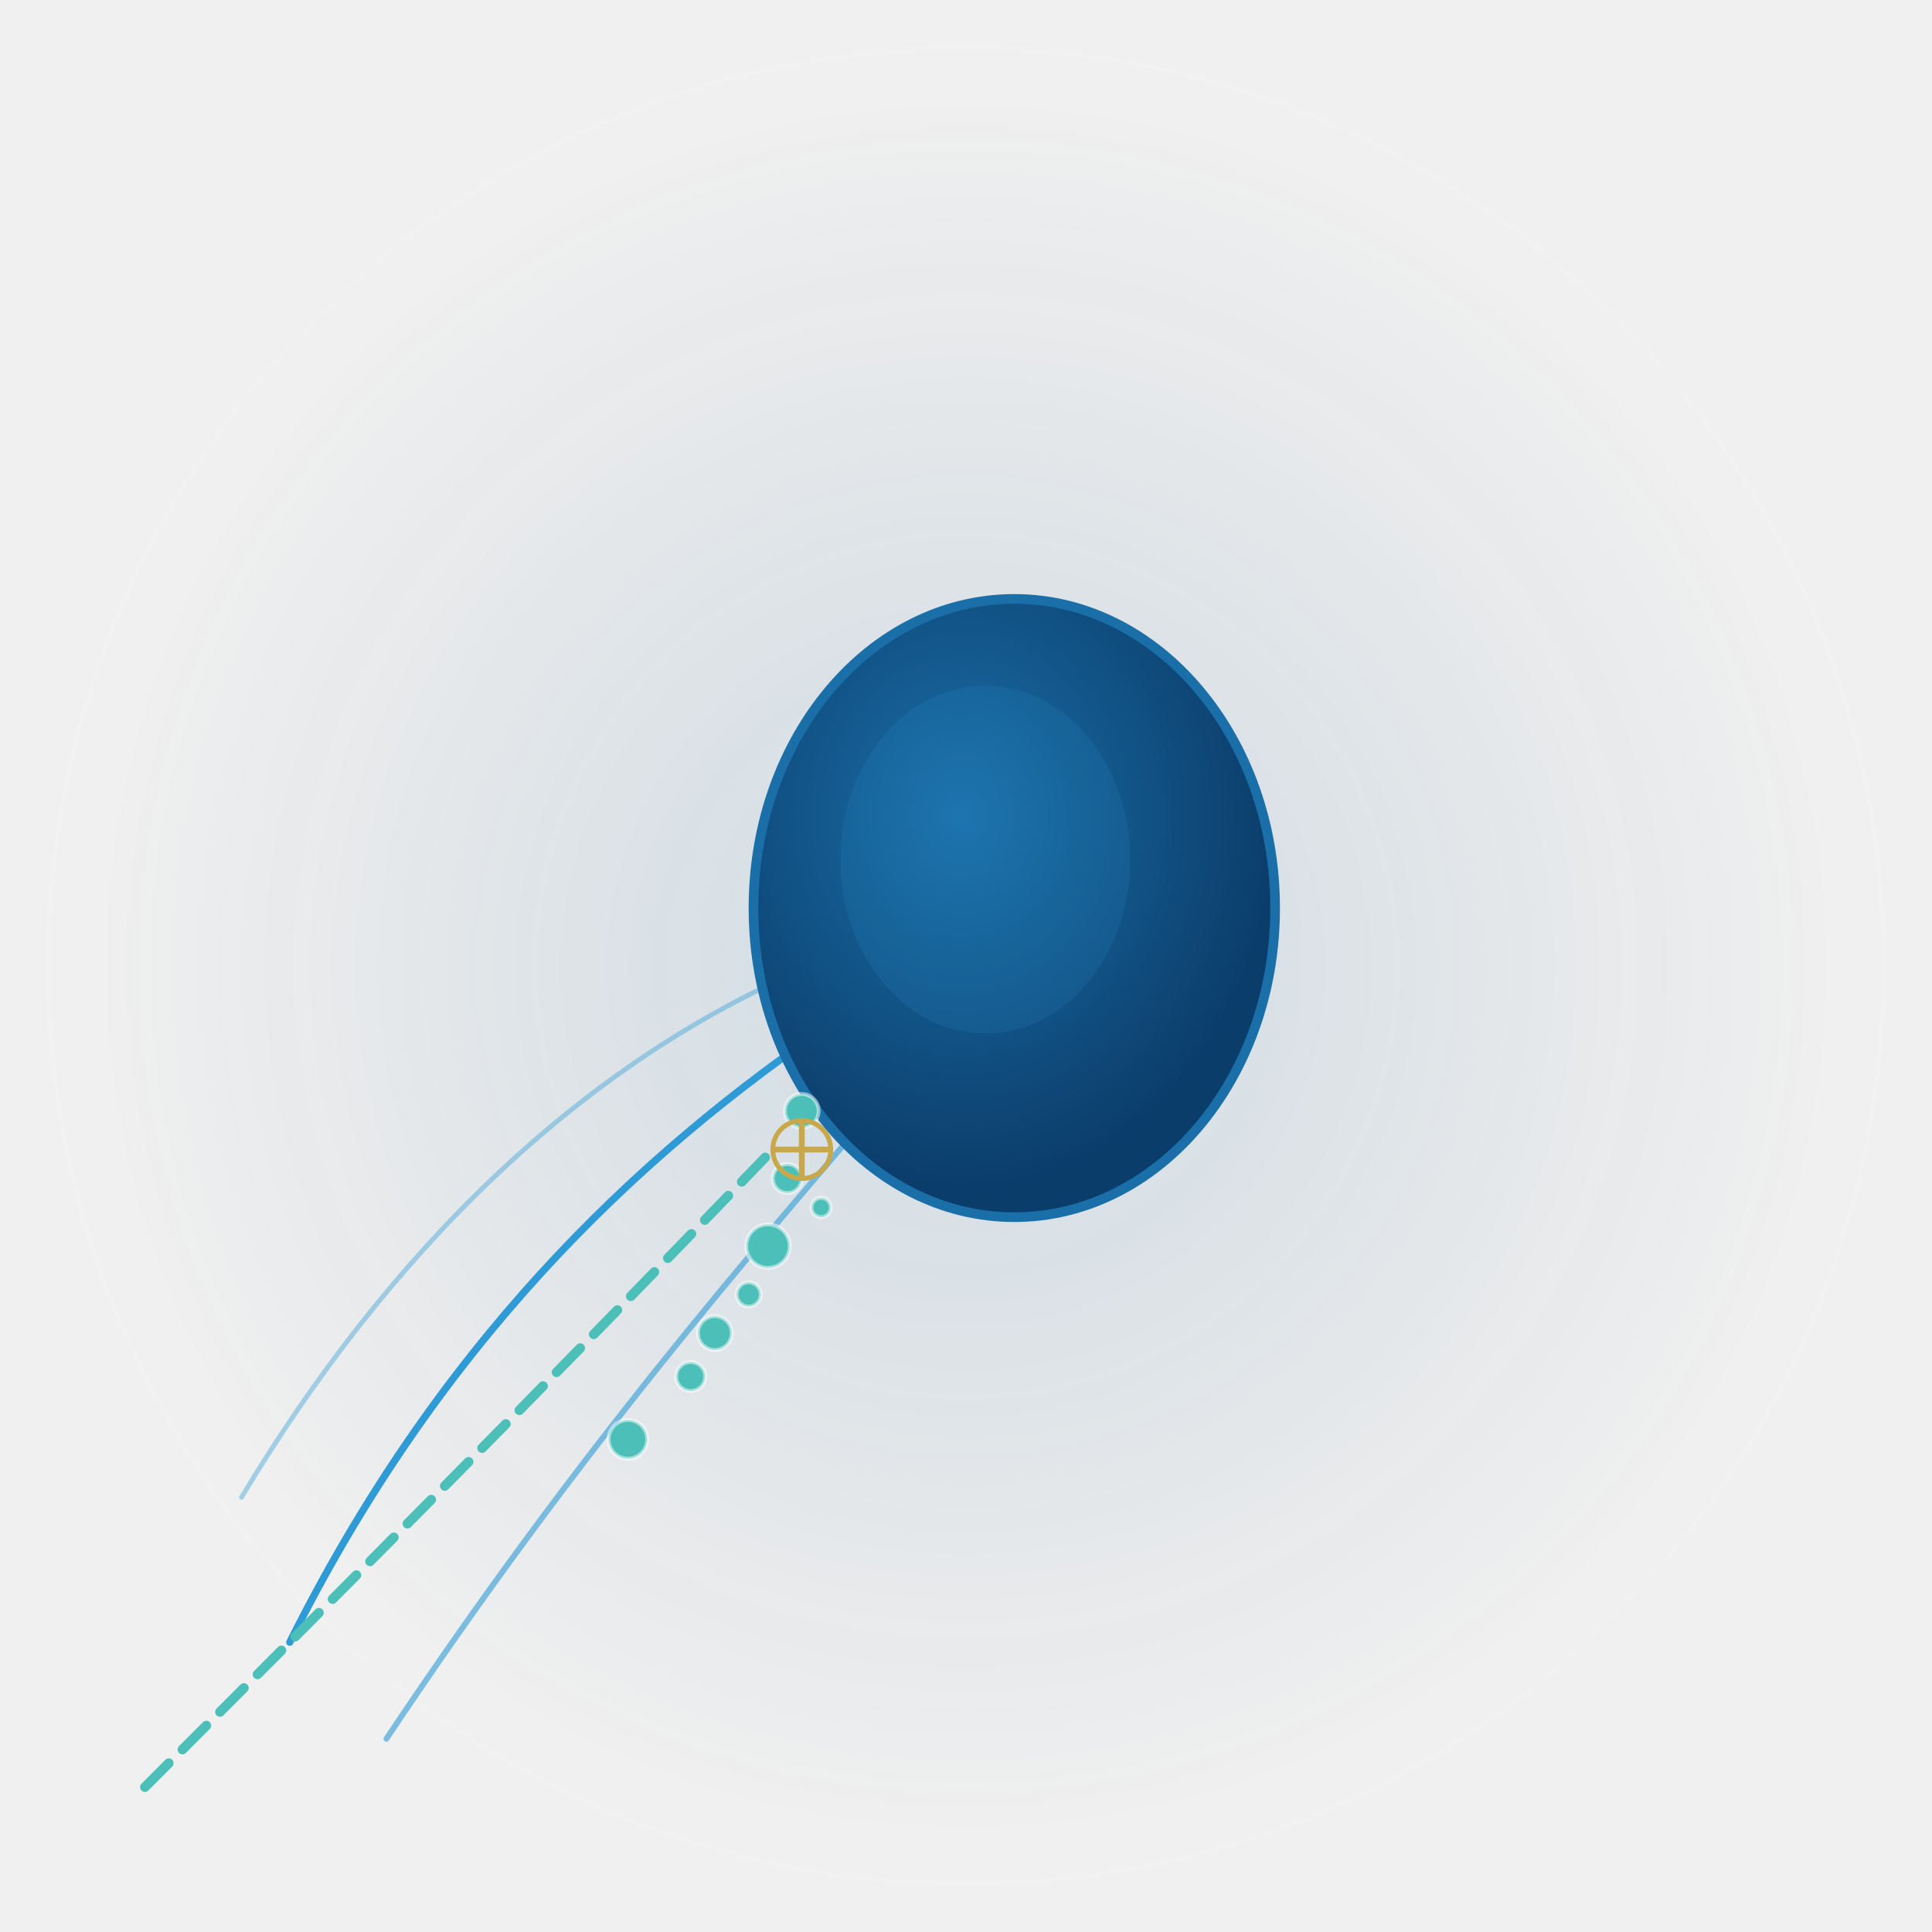
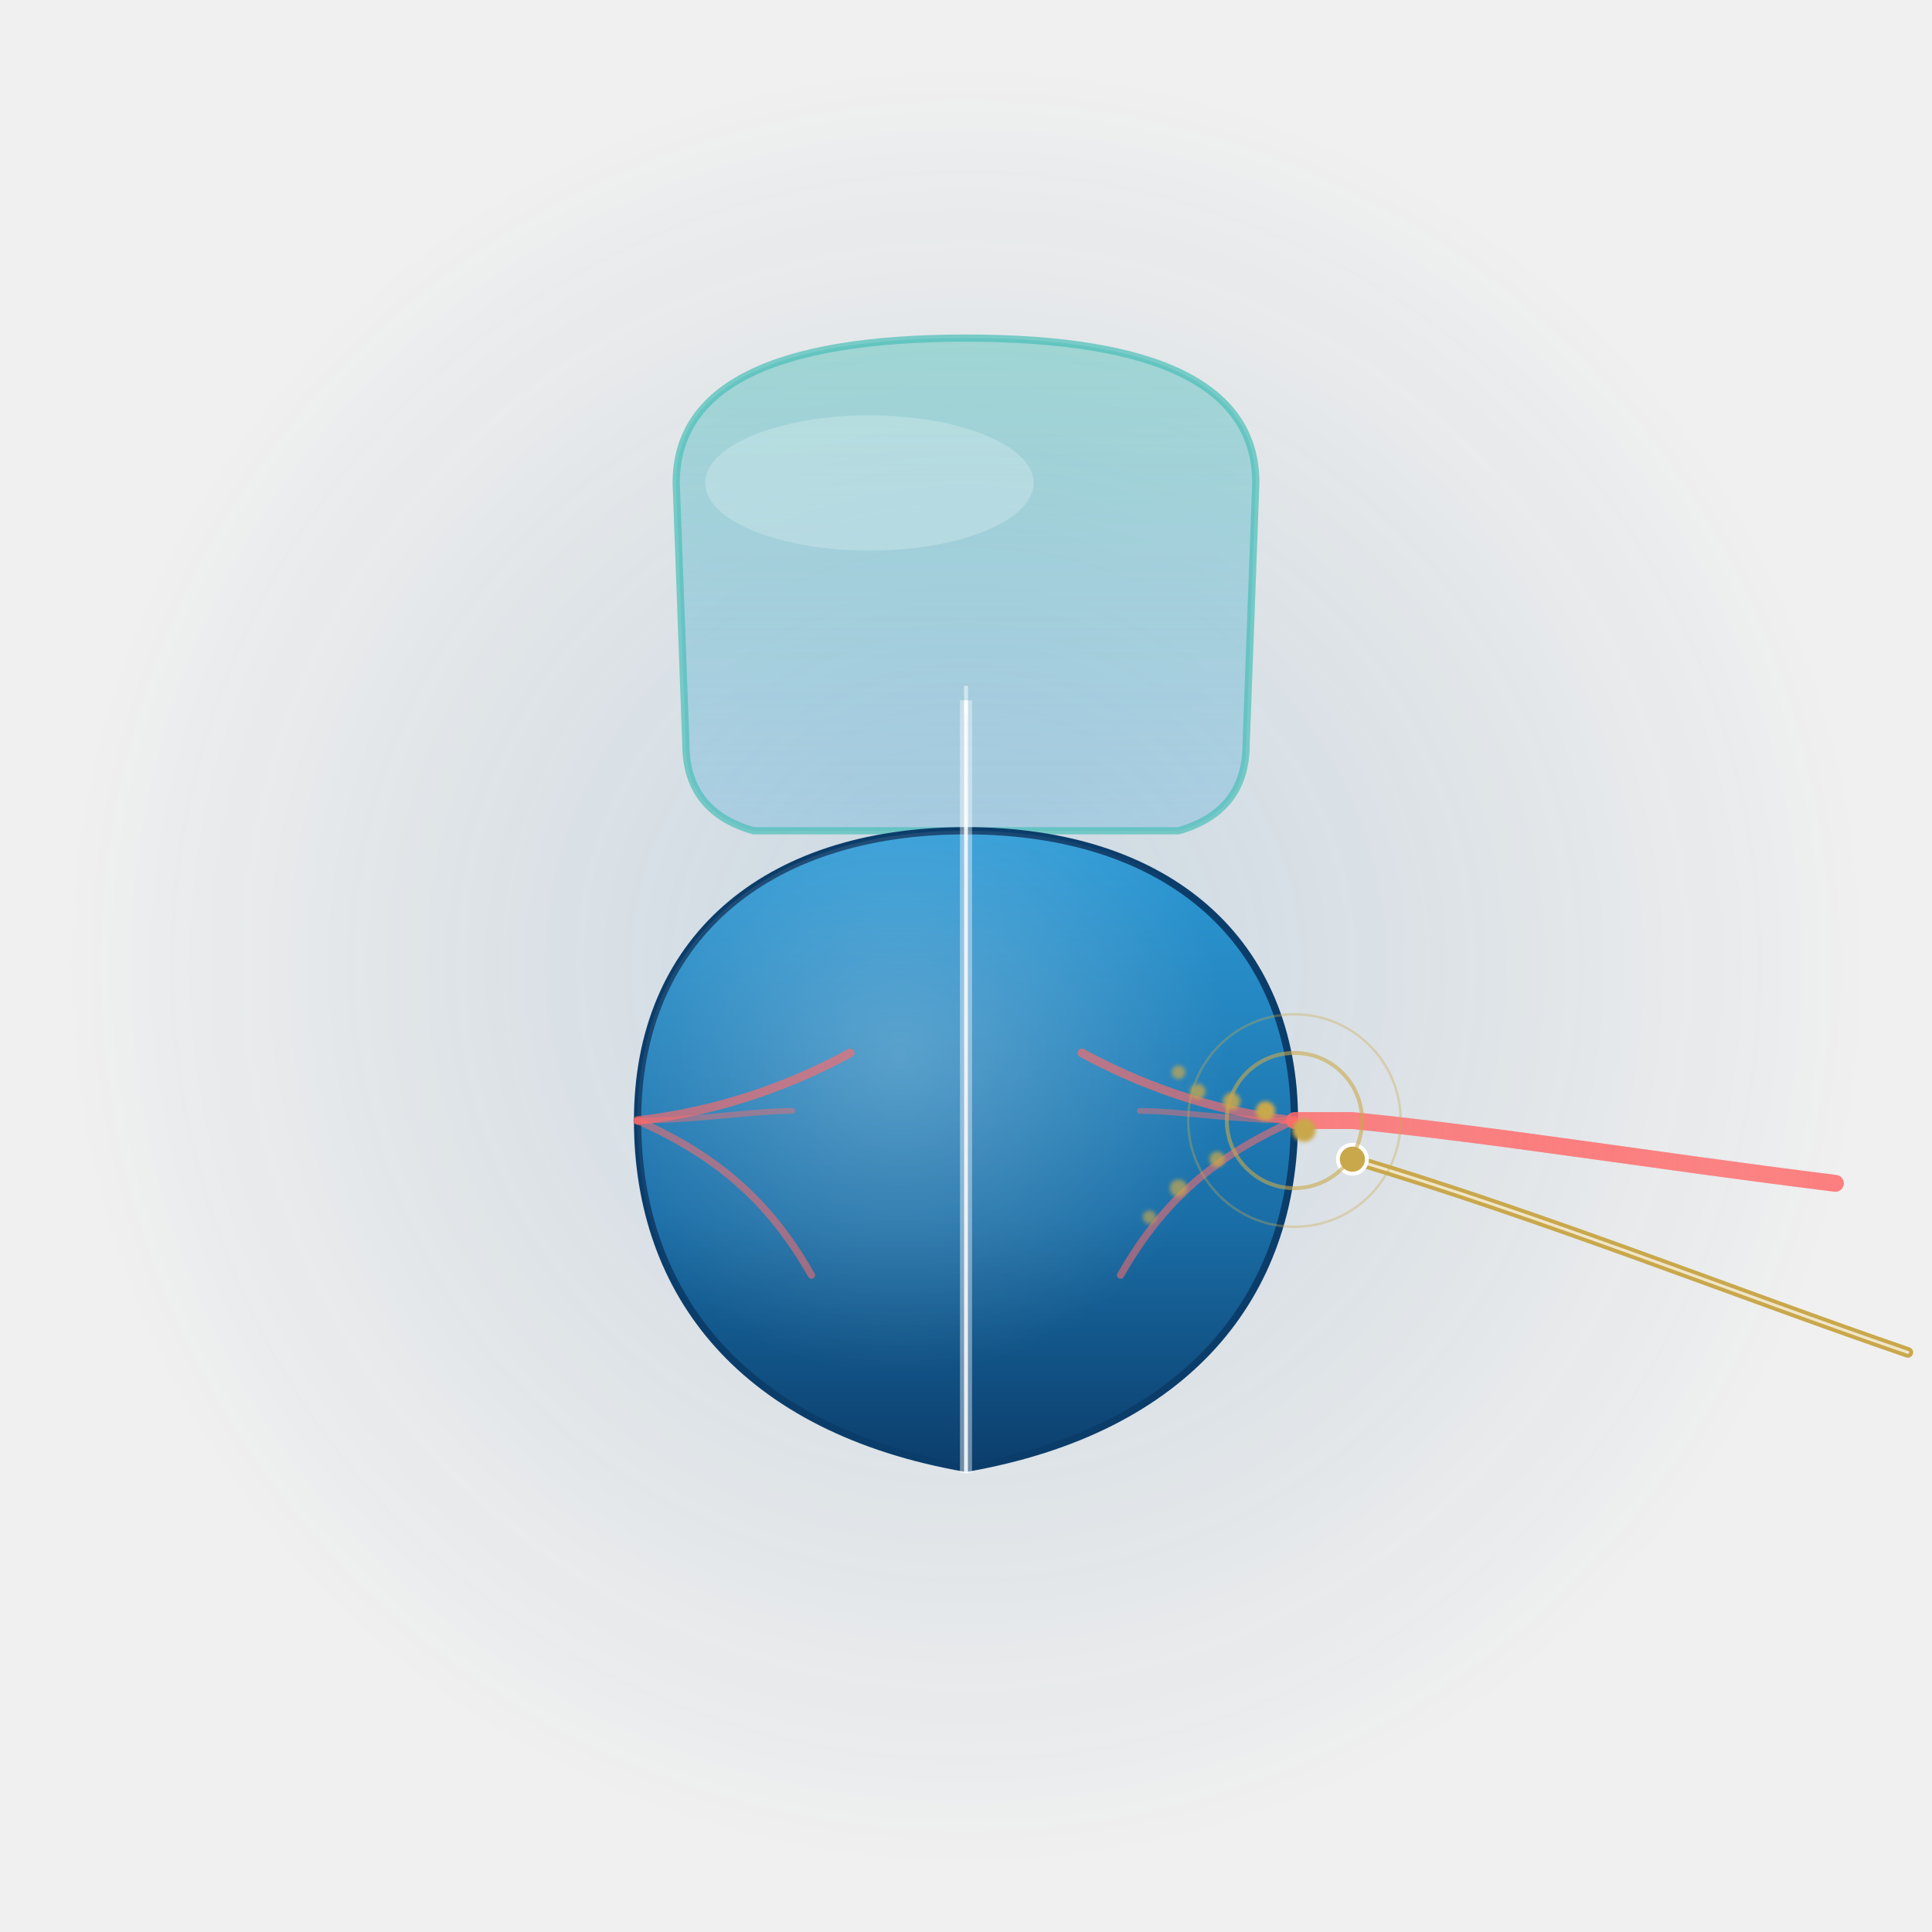
<svg xmlns="http://www.w3.org/2000/svg" viewBox="0 0 400 400" role="img">
  <defs>
-     <radialGradient id="pae-glow" cx="50%" cy="50%" r="50%">
-       <stop offset="0%" stop-color="#1A6FA8" stop-opacity="0.15" />
+     <radialGradient id="pae-bg" cx="50%" cy="50%" r="50%">
+       <stop offset="0%" stop-color="#1A6FA8" stop-opacity="0.18" />
      <stop offset="100%" stop-color="#0B3D6B" stop-opacity="0" />
    </radialGradient>
-     <radialGradient id="pae-ovoid" cx="40%" cy="35%" r="60%">
-       <stop offset="0%" stop-color="#1A6FA8" />
+     <linearGradient id="pae-bladder" x1="0" y1="0" x2="0" y2="1">
+       <stop offset="0%" stop-color="#4BBFB8" stop-opacity="0.45" />
+       <stop offset="100%" stop-color="#2E9BD6" stop-opacity="0.25" />
+     </linearGradient>
+     <linearGradient id="pae-prostate" x1="0" y1="0" x2="0" y2="1">
+       <stop offset="0%" stop-color="#2E9BD6" />
+       <stop offset="60%" stop-color="#1A6FA8" />
      <stop offset="100%" stop-color="#0B3D6B" />
+     </linearGradient>
+     <radialGradient id="pae-prostate-hl" cx="40%" cy="35%" r="50%">
+       <stop offset="0%" stop-color="#FFFFFF" stop-opacity="0.25" />
+       <stop offset="100%" stop-color="#FFFFFF" stop-opacity="0" />
    </radialGradient>
-     <marker id="pae-dot" markerWidth="6" markerHeight="6" refX="3" refY="3">
-       <circle cx="3" cy="3" r="2.5" fill="#4BBFB8" />
-     </marker>
+     <linearGradient id="pae-artery" x1="0" y1="0" x2="1" y2="0">
+       <stop offset="0%" stop-color="#FF6B6B" stop-opacity="0" />
+       <stop offset="40%" stop-color="#FF6B6B" stop-opacity="0.55" />
+       <stop offset="100%" stop-color="#FF6B6B" stop-opacity="0.85" />
+     </linearGradient>
+     <filter id="pae-soft" x="-20%" y="-20%" width="140%" height="140%">
+       <feGaussianBlur stdDeviation="0.4" />
+     </filter>
  </defs>
-   <circle cx="200" cy="200" r="178" fill="url(#pae-glow)" />
-   <circle cx="200" cy="200" r="190" fill="none" stroke="#FFFFFF" stroke-width="1" stroke-opacity="0.06" />
-   <path d="M60 340 C90 280, 130 240, 175 210" fill="none" stroke="#2E9BD6" stroke-width="1.5" stroke-linecap="round" />
-   <path d="M80 360 C120 300, 155 260, 185 225" fill="none" stroke="#2E9BD6" stroke-width="1.2" stroke-linecap="round" stroke-opacity="0.6" />
-   <path d="M50 310 C80 260, 120 220, 168 200" fill="none" stroke="#2E9BD6" stroke-width="1" stroke-linecap="round" stroke-opacity="0.4" />
-   <path d="M175 210 C185 200, 188 196, 190 194" fill="none" stroke="#2E9BD6" stroke-width="1.5" />
-   <path d="M185 225 C192 215, 193 208, 193 200" fill="none" stroke="#2E9BD6" stroke-width="1.2" stroke-opacity="0.6" />
-   <path d="M30 370 C70 330, 110 290, 160 238" fill="none" stroke="#4BBFB8" stroke-width="2" stroke-linecap="round" stroke-dasharray="7 4" />
-   <ellipse cx="210" cy="188" rx="54" ry="64" fill="url(#pae-ovoid)" stroke="#1A6FA8" stroke-width="2" />
-   <ellipse cx="204" cy="178" rx="30" ry="36" fill="#2E9BD6" fill-opacity="0.14" />
-   <circle cx="130" cy="298" r="4" fill="#4BBFB8" stroke="#FFFFFF" stroke-width="0.8" stroke-opacity="0.5" />
-   <circle cx="148" cy="276" r="3.5" fill="#4BBFB8" stroke="#FFFFFF" stroke-width="0.8" stroke-opacity="0.5" />
-   <circle cx="159" cy="258" r="4.5" fill="#4BBFB8" stroke="#FFFFFF" stroke-width="0.8" stroke-opacity="0.5" />
-   <circle cx="163" cy="244" r="3" fill="#4BBFB8" stroke="#FFFFFF" stroke-width="0.8" stroke-opacity="0.5" />
-   <circle cx="166" cy="230" r="3.5" fill="#4BBFB8" stroke="#FFFFFF" stroke-width="0.8" stroke-opacity="0.5" />
-   <circle cx="155" cy="268" r="2.5" fill="#4BBFB8" stroke="#FFFFFF" stroke-width="0.8" stroke-opacity="0.5" />
-   <circle cx="170" cy="250" r="2" fill="#4BBFB8" stroke="#FFFFFF" stroke-width="0.8" stroke-opacity="0.5" />
-   <circle cx="143" cy="285" r="3" fill="#4BBFB8" stroke="#FFFFFF" stroke-width="0.8" stroke-opacity="0.5" />
-   <line x1="160" y1="238" x2="172" y2="238" stroke="#C9A84C" stroke-width="1.2" />
-   <line x1="166" y1="232" x2="166" y2="244" stroke="#C9A84C" stroke-width="1.2" />
-   <circle cx="166" cy="238" r="6" fill="none" stroke="#C9A84C" stroke-width="1" />
+   <circle cx="200" cy="200" r="190" fill="url(#pae-bg)" />
+   <path d="M 140 100 Q 140 70, 200 70 Q 260 70, 260 100 L 258 154 Q 258 168, 244 172 L 156 172 Q 142 168, 142 154 Z" fill="url(#pae-bladder)" stroke="#4BBFB8" stroke-width="1.5" stroke-opacity="0.7" />
+   <ellipse cx="180" cy="100" rx="34" ry="14" fill="#FFFFFF" fill-opacity="0.22" />
+   <path d="M 200 172            C 158 172, 132 195, 132 232            C 132 268, 154 296, 200 304            C 246 296, 268 268, 268 232            C 268 195, 242 172, 200 172 Z" fill="url(#pae-prostate)" stroke="#0B3D6B" stroke-width="1.5" />
+   <path d="M 200 172            C 158 172, 132 195, 132 232            C 132 268, 154 296, 200 304            C 246 296, 268 268, 268 232            C 268 195, 242 172, 200 172 Z" fill="url(#pae-prostate-hl)" />
+   <line x1="200" y1="174" x2="200" y2="302" stroke="#0B3D6B" stroke-width="0.8" stroke-opacity="0.5" />
+   <path d="M 200 145 Q 200 200, 200 305" fill="none" stroke="#FFFFFF" stroke-width="2.5" stroke-opacity="0.4" />
+   <path d="M 200 145 Q 200 200, 200 305" fill="none" stroke="#FFFFFF" stroke-width="0.8" stroke-opacity="0.85" />
+   <path d="M 380 245 C 340 240, 310 235, 280 232 C 268 232, 268 232, 268 232" fill="none" stroke="url(#pae-artery)" stroke-width="3.5" stroke-linecap="round" />
+   <path d="M 268 232 C 250 230, 235 224, 224 218" fill="none" stroke="#FF6B6B" stroke-width="1.8" stroke-opacity="0.65" stroke-linecap="round" />
+   <path d="M 268 232 C 250 240, 240 250, 232 264" fill="none" stroke="#FF6B6B" stroke-width="1.5" stroke-opacity="0.55" stroke-linecap="round" />
+   <path d="M 268 232 C 256 232, 244 230, 236 230" fill="none" stroke="#FF6B6B" stroke-width="1.2" stroke-opacity="0.45" stroke-linecap="round" />
+   <path d="M 20 245 C 60 240, 90 235, 120 232 C 132 232, 132 232, 132 232" fill="none" stroke="url(#pae-artery)" stroke-width="3.5" stroke-linecap="round" transform="scale(-1 1) translate(-400 0)" />
+   <path d="M 132 232 C 150 230, 165 224, 176 218" fill="none" stroke="#FF6B6B" stroke-width="1.8" stroke-opacity="0.65" stroke-linecap="round" />
+   <path d="M 132 232 C 150 240, 160 250, 168 264" fill="none" stroke="#FF6B6B" stroke-width="1.5" stroke-opacity="0.55" stroke-linecap="round" />
+   <path d="M 132 232 C 144 232, 156 230, 164 230" fill="none" stroke="#FF6B6B" stroke-width="1.2" stroke-opacity="0.45" stroke-linecap="round" />
+   <path d="M 395 280 C 360 268, 320 252, 280 240" fill="none" stroke="#C9A84C" stroke-width="2.2" stroke-linecap="round" />
+   <path d="M 395 280 C 360 268, 320 252, 280 240" fill="none" stroke="#FFFFFF" stroke-width="0.6" stroke-opacity="0.7" stroke-linecap="round" />
+   <circle cx="280" cy="240" r="3" fill="#C9A84C" stroke="#FFFFFF" stroke-width="0.8" />
+   <g filter="url(#pae-soft)">
+     <circle cx="270" cy="234" r="2.4" fill="#C9A84C" />
+     <circle cx="262" cy="230" r="2" fill="#C9A84C" />
+     <circle cx="255" cy="228" r="1.8" fill="#C9A84C" fill-opacity="0.85" />
+     <circle cx="248" cy="226" r="1.6" fill="#C9A84C" fill-opacity="0.75" />
+     <circle cx="244" cy="222" r="1.4" fill="#C9A84C" fill-opacity="0.7" />
+     <circle cx="252" cy="240" r="1.6" fill="#C9A84C" fill-opacity="0.75" />
+     <circle cx="244" cy="246" r="1.8" fill="#C9A84C" fill-opacity="0.7" />
+     <circle cx="238" cy="252" r="1.4" fill="#C9A84C" fill-opacity="0.65" />
+   </g>
+   <circle cx="268" cy="232" r="14" fill="none" stroke="#C9A84C" stroke-width="0.8" stroke-opacity="0.6" />
+   <circle cx="268" cy="232" r="22" fill="none" stroke="#C9A84C" stroke-width="0.5" stroke-opacity="0.35" />
+   <line x1="200" y1="148" x2="200" y2="142" stroke="#FFFFFF" stroke-width="0.8" stroke-opacity="0.5" />
</svg>
